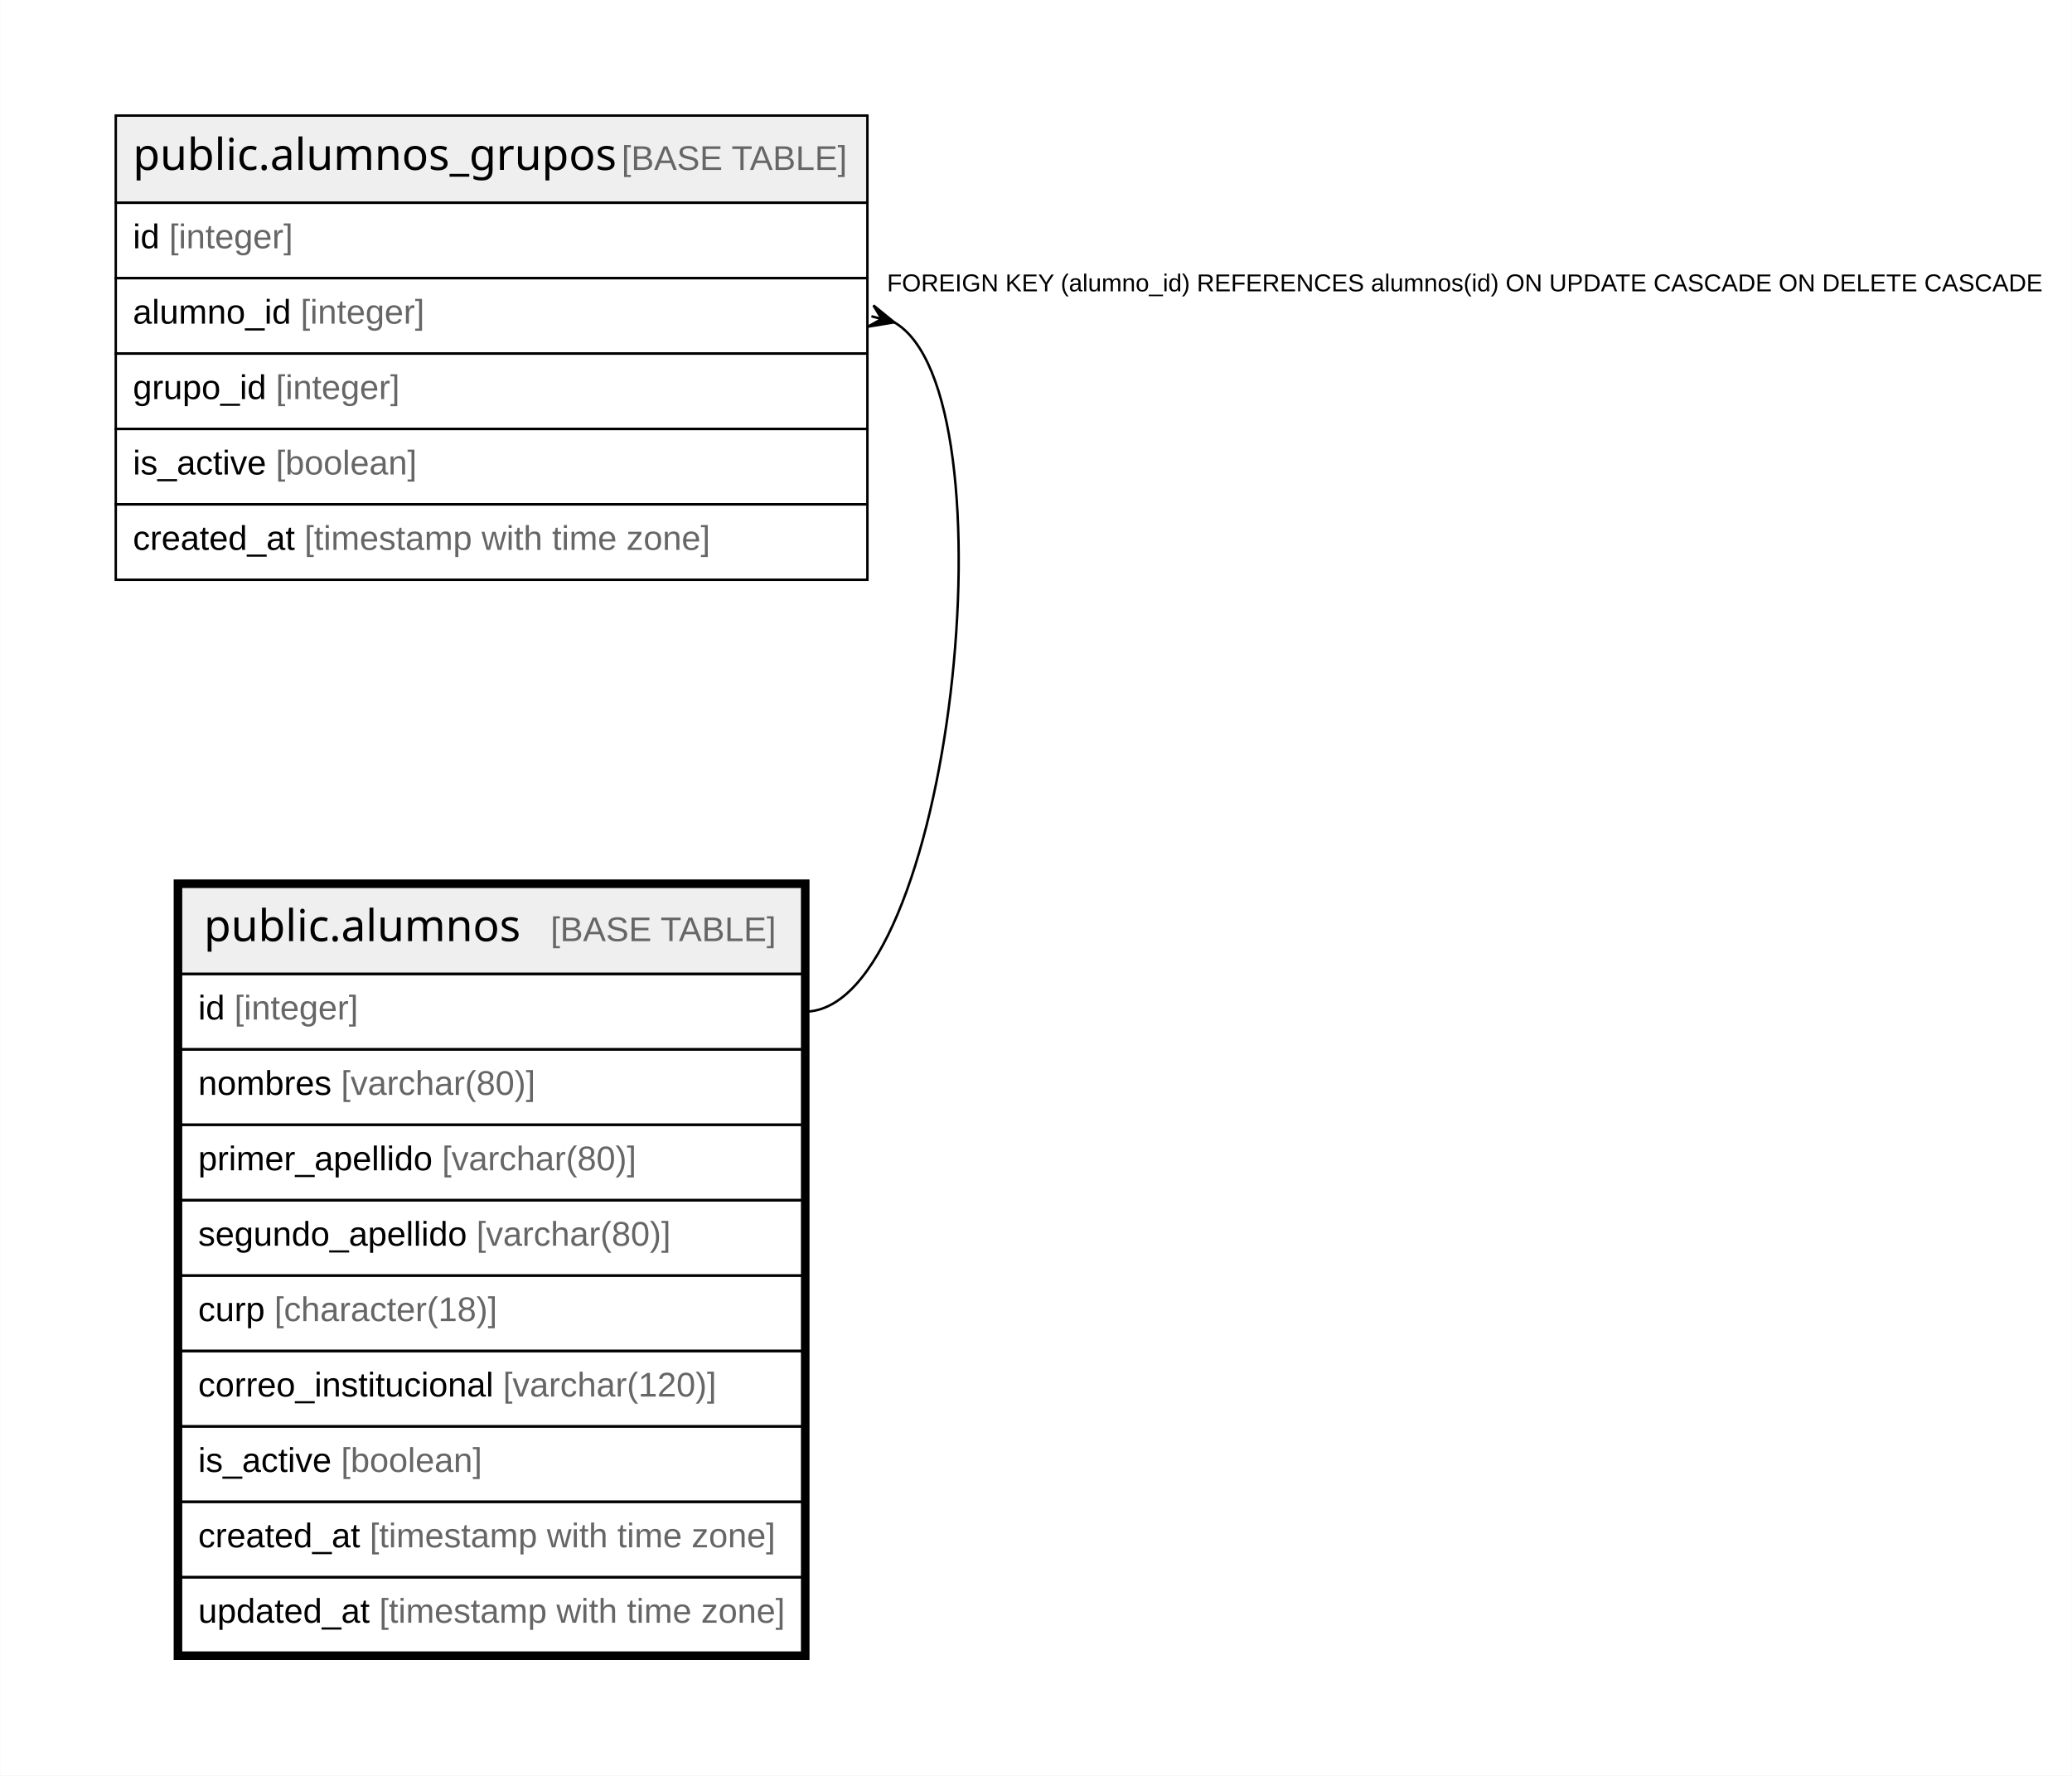
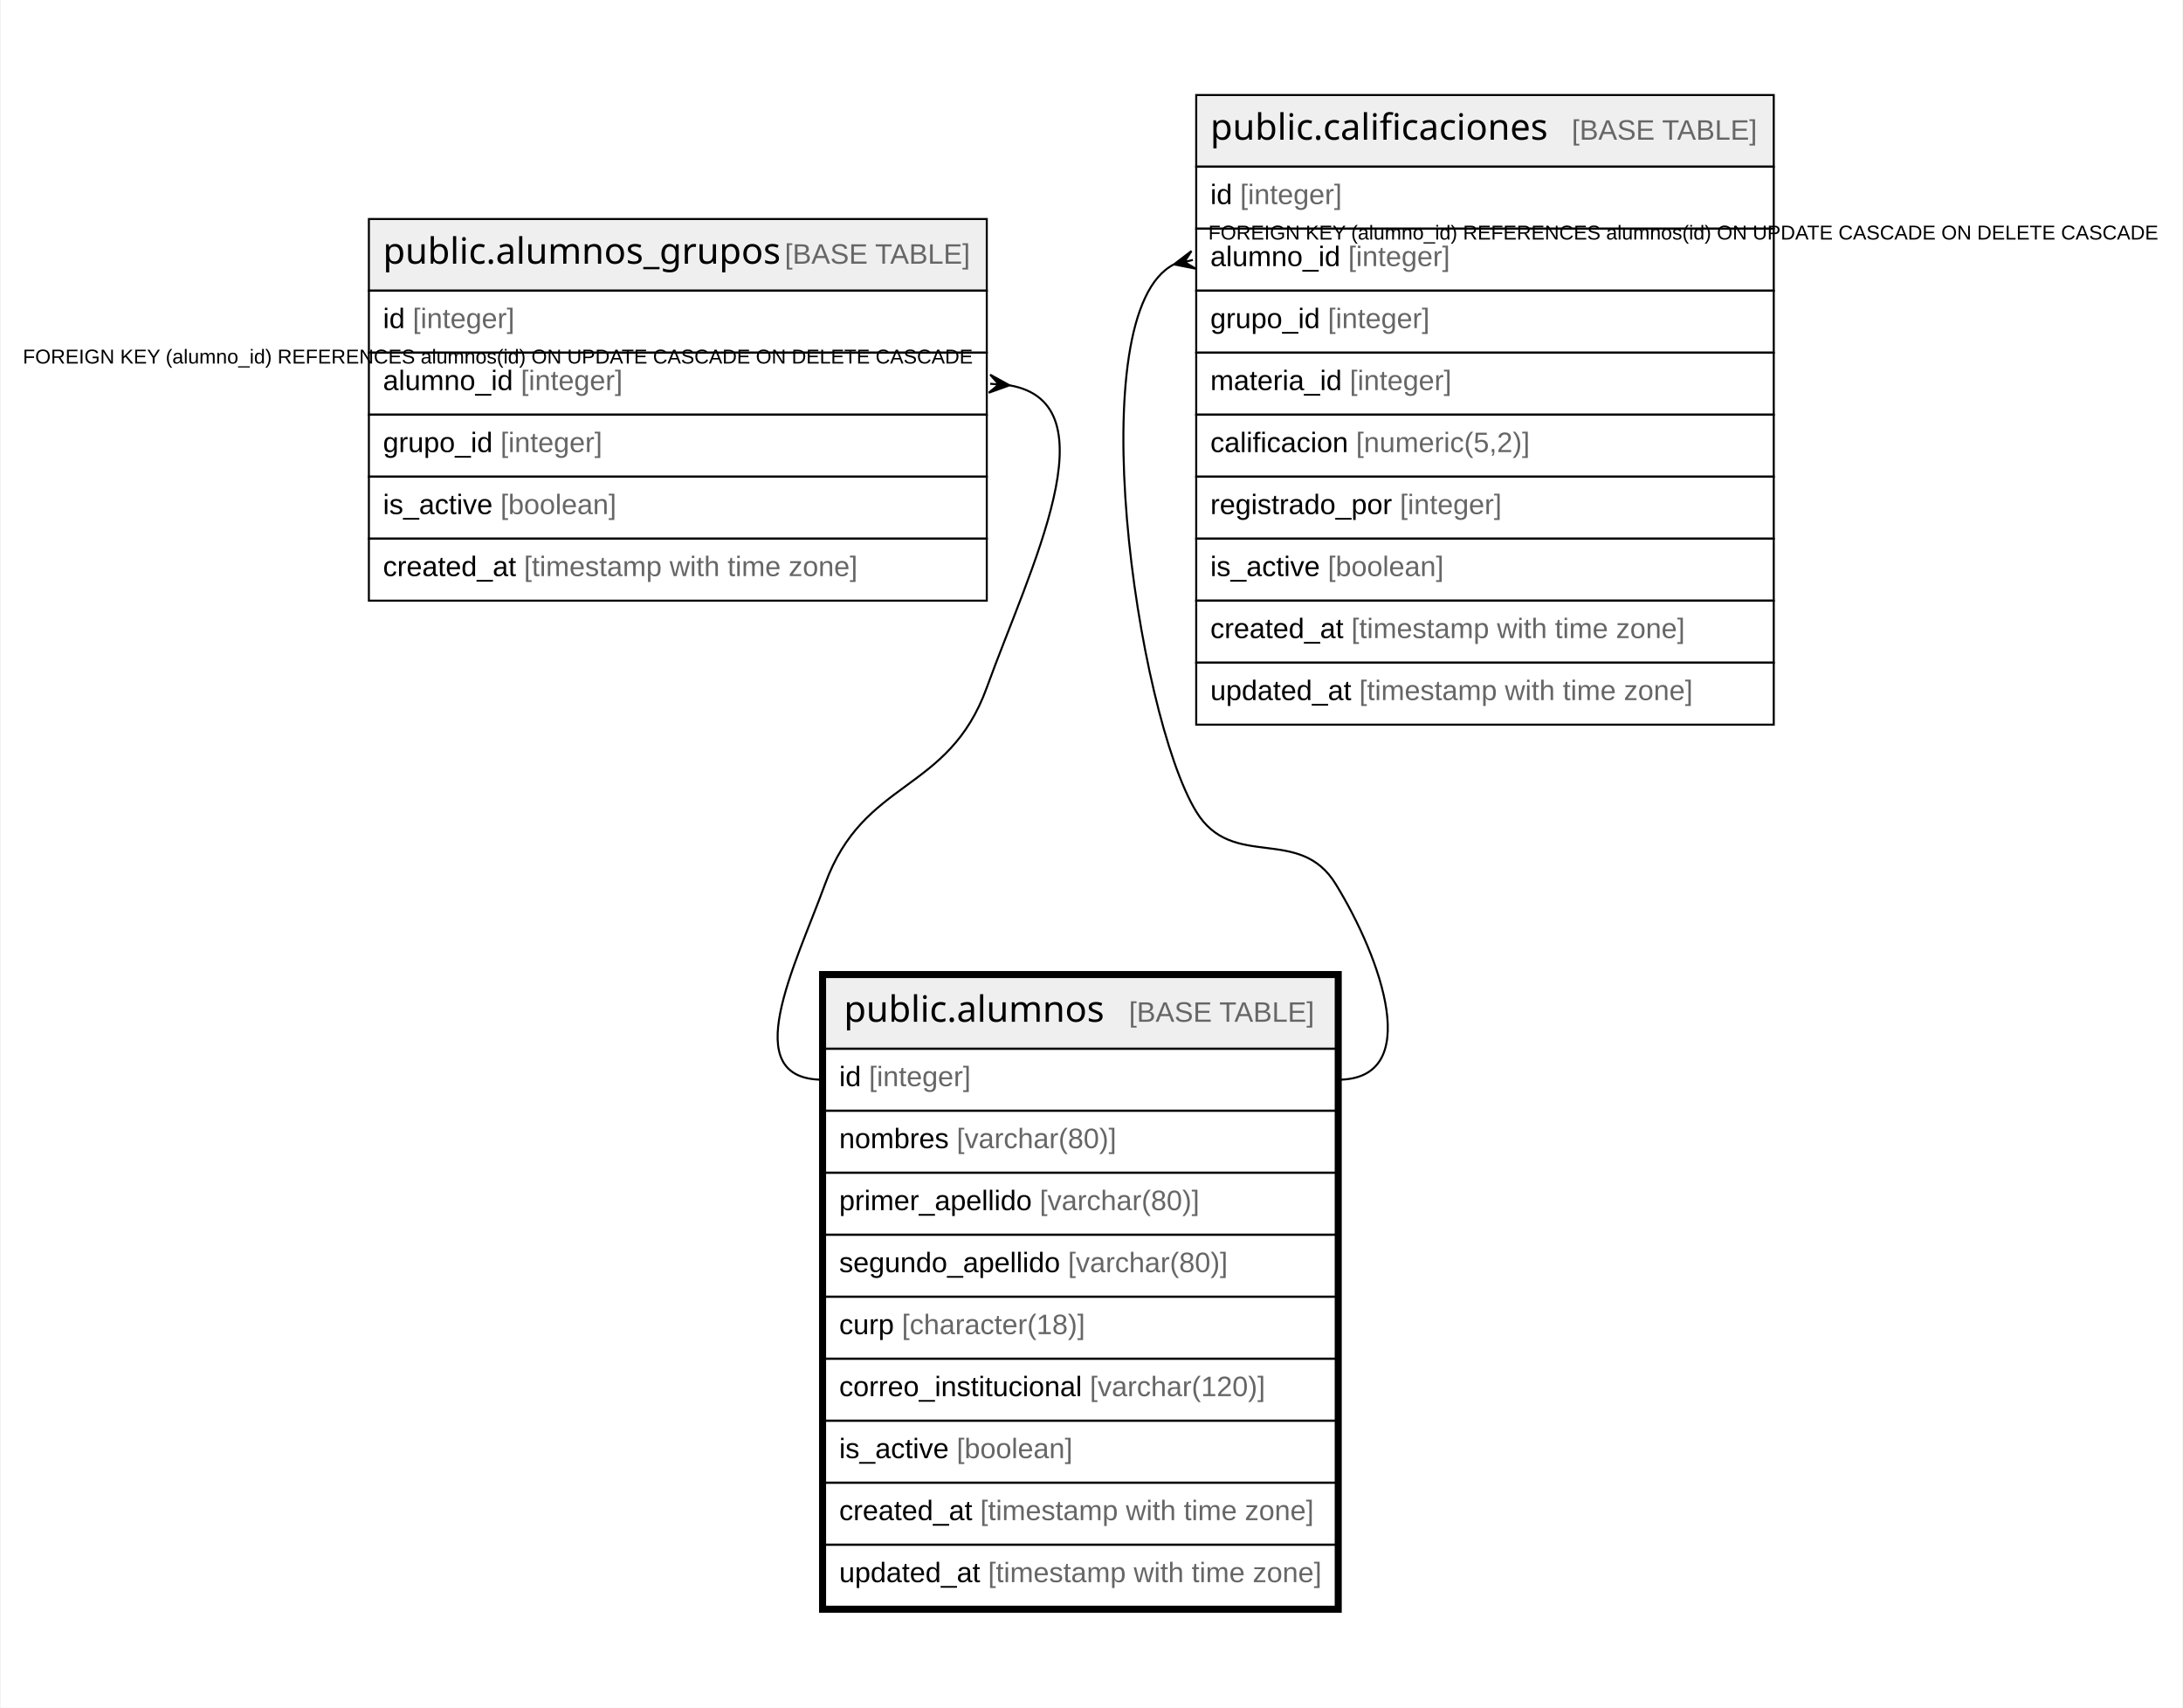
- <svg xmlns="http://www.w3.org/2000/svg" width="846pt" height="725pt" viewBox="0.00 0.00 846.07 725.20">
-   <g id="graph0" class="graph" transform="scale(1 1) rotate(0) translate(4 721.2)">
-     <polygon fill="white" stroke="none" points="-4,4 -4,-721.2 842.07,-721.2 842.07,4 -4,4" />
+ <svg xmlns="http://www.w3.org/2000/svg" width="1084pt" height="848pt" viewBox="0.00 0.00 1083.83 848.40">
+   <g id="graph0" class="graph" transform="scale(1 1) rotate(0) translate(4 844.4)">
+     <polygon fill="white" stroke="none" points="-4,4 -4,-844.4 1079.83,-844.4 1079.83,4 -4,4" />
    <g id="node1" class="node">
-       <polygon fill="#efefef" stroke="none" points="69.85,-323.4 69.85,-359 323.53,-359 323.53,-323.4 69.85,-323.4" />
-       <polygon fill="none" stroke="black" points="69.85,-323.4 69.85,-359 323.53,-359 323.53,-323.4 69.85,-323.4" />
-       <text text-anchor="start" x="79.2" y="-336.8" font-family="Arial Bold" font-size="18.00">public.alumnos</text>
-       <text text-anchor="start" x="189.69" y="-336.8" font-family="Arial" font-size="14.00">    </text>
-       <text text-anchor="start" x="220.8" y="-336.8" font-family="Arial" font-size="14.00" fill="#666666">[BASE TABLE]</text>
-       <polygon fill="none" stroke="black" points="69.85,-292.6 69.85,-323.4 323.53,-323.4 323.53,-292.6 69.85,-292.6" />
-       <text text-anchor="start" x="76.85" y="-304.8" font-family="Arial" font-size="14.00">id </text>
-       <text text-anchor="start" x="91.63" y="-304.8" font-family="Arial" font-size="14.00" fill="#666666">[integer]</text>
-       <polygon fill="none" stroke="black" points="69.85,-261.8 69.85,-292.6 323.53,-292.6 323.53,-261.8 69.85,-261.8" />
-       <text text-anchor="start" x="76.85" y="-274" font-family="Arial" font-size="14.00">nombres </text>
-       <text text-anchor="start" x="135.21" y="-274" font-family="Arial" font-size="14.00" fill="#666666">[varchar(80)]</text>
-       <polygon fill="none" stroke="black" points="69.85,-231 69.85,-261.8 323.53,-261.8 323.53,-231 69.85,-231" />
-       <text text-anchor="start" x="76.85" y="-243.2" font-family="Arial" font-size="14.00">primer_apellido </text>
-       <text text-anchor="start" x="176.45" y="-243.2" font-family="Arial" font-size="14.00" fill="#666666">[varchar(80)]</text>
-       <polygon fill="none" stroke="black" points="69.85,-200.2 69.85,-231 323.53,-231 323.53,-200.2 69.85,-200.2" />
-       <text text-anchor="start" x="76.85" y="-212.4" font-family="Arial" font-size="14.00">segundo_apellido </text>
-       <text text-anchor="start" x="190.5" y="-212.4" font-family="Arial" font-size="14.00" fill="#666666">[varchar(80)]</text>
-       <polygon fill="none" stroke="black" points="69.85,-169.4 69.85,-200.2 323.53,-200.2 323.53,-169.4 69.85,-169.4" />
-       <text text-anchor="start" x="76.85" y="-181.6" font-family="Arial" font-size="14.00">curp </text>
-       <text text-anchor="start" x="107.97" y="-181.6" font-family="Arial" font-size="14.00" fill="#666666">[character(18)]</text>
-       <polygon fill="none" stroke="black" points="69.85,-138.6 69.85,-169.4 323.53,-169.4 323.53,-138.6 69.85,-138.6" />
-       <text text-anchor="start" x="76.85" y="-150.8" font-family="Arial" font-size="14.00">correo_institucional </text>
-       <text text-anchor="start" x="201.36" y="-150.8" font-family="Arial" font-size="14.00" fill="#666666">[varchar(120)]</text>
-       <polygon fill="none" stroke="black" points="69.85,-107.8 69.85,-138.6 323.53,-138.6 323.53,-107.8 69.85,-107.8" />
-       <text text-anchor="start" x="76.85" y="-120" font-family="Arial" font-size="14.00">is_active </text>
-       <text text-anchor="start" x="135.21" y="-120" font-family="Arial" font-size="14.00" fill="#666666">[boolean]</text>
-       <polygon fill="none" stroke="black" points="69.85,-77 69.85,-107.8 323.53,-107.8 323.53,-77 69.85,-77" />
-       <text text-anchor="start" x="76.85" y="-89.2" font-family="Arial" font-size="14.00">created_at </text>
-       <text text-anchor="start" x="146.89" y="-89.2" font-family="Arial" font-size="14.00" fill="#666666">[timestamp with time zone]</text>
-       <polygon fill="none" stroke="black" points="69.85,-46.2 69.85,-77 323.53,-77 323.53,-46.2 69.85,-46.2" />
-       <text text-anchor="start" x="76.85" y="-58.4" font-family="Arial" font-size="14.00">updated_at </text>
-       <text text-anchor="start" x="150.8" y="-58.4" font-family="Arial" font-size="14.00" fill="#666666">[timestamp with time zone]</text>
-       <polygon fill="none" stroke="black" stroke-width="3" points="68.35,-44.7 68.35,-360.5 325.03,-360.5 325.03,-44.7 68.35,-44.7" />
+       <polygon fill="#efefef" stroke="none" points="405.56,-323.4 405.56,-359 659.24,-359 659.24,-323.4 405.56,-323.4" />
+       <polygon fill="none" stroke="black" points="405.56,-323.4 405.56,-359 659.24,-359 659.24,-323.4 405.56,-323.4" />
+       <text text-anchor="start" x="414.91" y="-336.8" font-family="Arial Bold" font-size="18.00">public.alumnos</text>
+       <text text-anchor="start" x="525.4" y="-336.8" font-family="Arial" font-size="14.00">    </text>
+       <text text-anchor="start" x="556.52" y="-336.8" font-family="Arial" font-size="14.00" fill="#666666">[BASE TABLE]</text>
+       <polygon fill="none" stroke="black" points="405.56,-292.6 405.56,-323.4 659.24,-323.4 659.24,-292.6 405.56,-292.6" />
+       <text text-anchor="start" x="412.56" y="-304.8" font-family="Arial" font-size="14.00">id </text>
+       <text text-anchor="start" x="427.35" y="-304.8" font-family="Arial" font-size="14.00" fill="#666666">[integer]</text>
+       <polygon fill="none" stroke="black" points="405.56,-261.8 405.56,-292.6 659.24,-292.6 659.24,-261.8 405.56,-261.8" />
+       <text text-anchor="start" x="412.56" y="-274" font-family="Arial" font-size="14.00">nombres </text>
+       <text text-anchor="start" x="470.92" y="-274" font-family="Arial" font-size="14.00" fill="#666666">[varchar(80)]</text>
+       <polygon fill="none" stroke="black" points="405.56,-231 405.56,-261.8 659.24,-261.8 659.24,-231 405.56,-231" />
+       <text text-anchor="start" x="412.56" y="-243.2" font-family="Arial" font-size="14.00">primer_apellido </text>
+       <text text-anchor="start" x="512.17" y="-243.2" font-family="Arial" font-size="14.00" fill="#666666">[varchar(80)]</text>
+       <polygon fill="none" stroke="black" points="405.56,-200.2 405.56,-231 659.24,-231 659.24,-200.2 405.56,-200.2" />
+       <text text-anchor="start" x="412.56" y="-212.4" font-family="Arial" font-size="14.00">segundo_apellido </text>
+       <text text-anchor="start" x="526.22" y="-212.4" font-family="Arial" font-size="14.00" fill="#666666">[varchar(80)]</text>
+       <polygon fill="none" stroke="black" points="405.56,-169.4 405.56,-200.2 659.24,-200.2 659.24,-169.4 405.56,-169.4" />
+       <text text-anchor="start" x="412.56" y="-181.6" font-family="Arial" font-size="14.00">curp </text>
+       <text text-anchor="start" x="443.69" y="-181.6" font-family="Arial" font-size="14.00" fill="#666666">[character(18)]</text>
+       <polygon fill="none" stroke="black" points="405.56,-138.6 405.56,-169.4 659.24,-169.4 659.24,-138.6 405.56,-138.6" />
+       <text text-anchor="start" x="412.56" y="-150.8" font-family="Arial" font-size="14.00">correo_institucional </text>
+       <text text-anchor="start" x="537.07" y="-150.8" font-family="Arial" font-size="14.00" fill="#666666">[varchar(120)]</text>
+       <polygon fill="none" stroke="black" points="405.56,-107.8 405.56,-138.6 659.24,-138.6 659.24,-107.8 405.56,-107.8" />
+       <text text-anchor="start" x="412.56" y="-120" font-family="Arial" font-size="14.00">is_active </text>
+       <text text-anchor="start" x="470.92" y="-120" font-family="Arial" font-size="14.00" fill="#666666">[boolean]</text>
+       <polygon fill="none" stroke="black" points="405.56,-77 405.56,-107.8 659.24,-107.8 659.24,-77 405.56,-77" />
+       <text text-anchor="start" x="412.56" y="-89.2" font-family="Arial" font-size="14.00">created_at </text>
+       <text text-anchor="start" x="482.61" y="-89.2" font-family="Arial" font-size="14.00" fill="#666666">[timestamp with time zone]</text>
+       <polygon fill="none" stroke="black" points="405.56,-46.2 405.56,-77 659.24,-77 659.24,-46.2 405.56,-46.2" />
+       <text text-anchor="start" x="412.56" y="-58.4" font-family="Arial" font-size="14.00">updated_at </text>
+       <text text-anchor="start" x="486.52" y="-58.4" font-family="Arial" font-size="14.00" fill="#666666">[timestamp with time zone]</text>
+       <polygon fill="none" stroke="black" stroke-width="3" points="404.06,-44.7 404.06,-360.5 660.74,-360.5 660.74,-44.7 404.06,-44.7" />
    </g>
    <g id="node2" class="node">
-       <polygon fill="#efefef" stroke="none" points="43.2,-638.4 43.2,-674 350.18,-674 350.18,-638.4 43.2,-638.4" />
-       <polygon fill="none" stroke="black" points="43.2,-638.4 43.2,-674 350.18,-674 350.18,-638.4 43.2,-638.4" />
-       <text text-anchor="start" x="50.2" y="-651.8" font-family="Arial Bold" font-size="18.00">public.alumnos_grupos</text>
-       <text text-anchor="start" x="218.69" y="-651.8" font-family="Arial" font-size="14.00">    </text>
-       <text text-anchor="start" x="249.8" y="-651.8" font-family="Arial" font-size="14.00" fill="#666666">[BASE TABLE]</text>
-       <polygon fill="none" stroke="black" points="43.2,-607.6 43.2,-638.4 350.18,-638.4 350.18,-607.6 43.2,-607.6" />
-       <text text-anchor="start" x="50.2" y="-619.8" font-family="Arial" font-size="14.00">id </text>
-       <text text-anchor="start" x="64.99" y="-619.8" font-family="Arial" font-size="14.00" fill="#666666">[integer]</text>
-       <polygon fill="none" stroke="black" points="43.2,-576.8 43.2,-607.6 350.18,-607.6 350.18,-576.8 43.2,-576.8" />
-       <text text-anchor="start" x="50.2" y="-589" font-family="Arial" font-size="14.00">alumno_id </text>
-       <text text-anchor="start" x="118.69" y="-589" font-family="Arial" font-size="14.00" fill="#666666">[integer]</text>
-       <polygon fill="none" stroke="black" points="43.2,-546 43.2,-576.8 350.18,-576.8 350.18,-546 43.2,-546" />
-       <text text-anchor="start" x="50.2" y="-558.2" font-family="Arial" font-size="14.00">grupo_id </text>
-       <text text-anchor="start" x="108.58" y="-558.2" font-family="Arial" font-size="14.00" fill="#666666">[integer]</text>
-       <polygon fill="none" stroke="black" points="43.2,-515.2 43.2,-546 350.18,-546 350.18,-515.2 43.2,-515.2" />
-       <text text-anchor="start" x="50.2" y="-527.4" font-family="Arial" font-size="14.00">is_active </text>
-       <text text-anchor="start" x="108.56" y="-527.4" font-family="Arial" font-size="14.00" fill="#666666">[boolean]</text>
-       <polygon fill="none" stroke="black" points="43.2,-484.4 43.2,-515.2 350.18,-515.2 350.18,-484.4 43.2,-484.4" />
-       <text text-anchor="start" x="50.2" y="-496.6" font-family="Arial" font-size="14.00">created_at </text>
-       <text text-anchor="start" x="120.25" y="-496.6" font-family="Arial" font-size="14.00" fill="#666666">[timestamp with time zone]</text>
+       <polygon fill="#efefef" stroke="none" points="178.92,-700 178.92,-735.6 485.89,-735.6 485.89,-700 178.92,-700" />
+       <polygon fill="none" stroke="black" points="178.92,-700 178.92,-735.6 485.89,-735.6 485.89,-700 178.92,-700" />
+       <text text-anchor="start" x="185.92" y="-713.4" font-family="Arial Bold" font-size="18.00">public.alumnos_grupos</text>
+       <text text-anchor="start" x="354.4" y="-713.4" font-family="Arial" font-size="14.00">    </text>
+       <text text-anchor="start" x="385.52" y="-713.4" font-family="Arial" font-size="14.00" fill="#666666">[BASE TABLE]</text>
+       <polygon fill="none" stroke="black" points="178.92,-669.2 178.92,-700 485.89,-700 485.89,-669.2 178.92,-669.2" />
+       <text text-anchor="start" x="185.92" y="-681.4" font-family="Arial" font-size="14.00">id </text>
+       <text text-anchor="start" x="200.7" y="-681.4" font-family="Arial" font-size="14.00" fill="#666666">[integer]</text>
+       <polygon fill="none" stroke="black" points="178.92,-638.4 178.92,-669.2 485.89,-669.2 485.89,-638.4 178.92,-638.4" />
+       <text text-anchor="start" x="185.92" y="-650.6" font-family="Arial" font-size="14.00">alumno_id </text>
+       <text text-anchor="start" x="254.4" y="-650.6" font-family="Arial" font-size="14.00" fill="#666666">[integer]</text>
+       <polygon fill="none" stroke="black" points="178.92,-607.6 178.92,-638.4 485.89,-638.4 485.89,-607.6 178.92,-607.6" />
+       <text text-anchor="start" x="185.92" y="-619.8" font-family="Arial" font-size="14.00">grupo_id </text>
+       <text text-anchor="start" x="244.29" y="-619.8" font-family="Arial" font-size="14.00" fill="#666666">[integer]</text>
+       <polygon fill="none" stroke="black" points="178.92,-576.8 178.92,-607.6 485.89,-607.6 485.89,-576.8 178.92,-576.8" />
+       <text text-anchor="start" x="185.92" y="-589" font-family="Arial" font-size="14.00">is_active </text>
+       <text text-anchor="start" x="244.27" y="-589" font-family="Arial" font-size="14.00" fill="#666666">[boolean]</text>
+       <polygon fill="none" stroke="black" points="178.92,-546 178.92,-576.8 485.89,-576.8 485.89,-546 178.92,-546" />
+       <text text-anchor="start" x="185.92" y="-558.2" font-family="Arial" font-size="14.00">created_at </text>
+       <text text-anchor="start" x="255.96" y="-558.2" font-family="Arial" font-size="14.00" fill="#666666">[timestamp with time zone]</text>
    </g>
    <g id="edge1" class="edge">
-       <path fill="none" stroke="black" d="M361.1,-589.57C411.47,-560.92 384.37,-308 324.53,-308" />
-       <polygon fill="black" stroke="black" points="361.16,-589.55 350.34,-587.76 356.01,-590.92 351.82,-592.03 351.82,-592.03 351.82,-592.03 356.01,-590.92 352.65,-596.46 361.16,-589.55" />
-       <text text-anchor="start" x="358.18" y="-602.2" font-family="Arial" font-size="10.00">FOREIGN KEY (alumno_id) REFERENCES alumnos(id) ON UPDATE CASCADE ON DELETE CASCADE</text>
+       <path fill="none" stroke="black" d="M497.24,-652.97C548.95,-643.92 507.46,-562.32 485.89,-502.8 466.75,-449.98 424.8,-457.98 405.56,-405.2 390.77,-364.61 361.36,-308 404.56,-308" />
+       <polygon fill="black" stroke="black" points="497.19,-652.98 486.87,-649.29 491.87,-653.4 487.56,-653.75 487.56,-653.75 487.56,-653.75 491.87,-653.4 487.58,-658.26 497.19,-652.98" />
+       <text text-anchor="start" x="7" y="-663.8" font-family="Arial" font-size="10.00">FOREIGN KEY (alumno_id) REFERENCES alumnos(id) ON UPDATE CASCADE ON DELETE CASCADE</text>
+     </g>
+     <g id="node3" class="node">
+       <polygon fill="#efefef" stroke="none" points="589.94,-761.6 589.94,-797.2 876.86,-797.2 876.86,-761.6 589.94,-761.6" />
+       <polygon fill="none" stroke="black" points="589.94,-761.6 589.94,-797.2 876.86,-797.2 876.86,-761.6 589.94,-761.6" />
+       <text text-anchor="start" x="596.94" y="-775" font-family="Arial Bold" font-size="18.00">public.calificaciones</text>
+       <text text-anchor="start" x="745.37" y="-775" font-family="Arial" font-size="14.00">    </text>
+       <text text-anchor="start" x="776.49" y="-775" font-family="Arial" font-size="14.00" fill="#666666">[BASE TABLE]</text>
+       <polygon fill="none" stroke="black" points="589.94,-730.8 589.94,-761.6 876.86,-761.6 876.86,-730.8 589.94,-730.8" />
+       <text text-anchor="start" x="596.94" y="-743" font-family="Arial" font-size="14.00">id </text>
+       <text text-anchor="start" x="611.73" y="-743" font-family="Arial" font-size="14.00" fill="#666666">[integer]</text>
+       <polygon fill="none" stroke="black" points="589.94,-700 589.94,-730.8 876.86,-730.8 876.86,-700 589.94,-700" />
+       <text text-anchor="start" x="596.94" y="-712.2" font-family="Arial" font-size="14.00">alumno_id </text>
+       <text text-anchor="start" x="665.43" y="-712.2" font-family="Arial" font-size="14.00" fill="#666666">[integer]</text>
+       <polygon fill="none" stroke="black" points="589.94,-669.2 589.94,-700 876.86,-700 876.86,-669.2 589.94,-669.2" />
+       <text text-anchor="start" x="596.94" y="-681.4" font-family="Arial" font-size="14.00">grupo_id </text>
+       <text text-anchor="start" x="655.32" y="-681.4" font-family="Arial" font-size="14.00" fill="#666666">[integer]</text>
+       <polygon fill="none" stroke="black" points="589.94,-638.4 589.94,-669.2 876.86,-669.2 876.86,-638.4 589.94,-638.4" />
+       <text text-anchor="start" x="596.94" y="-650.6" font-family="Arial" font-size="14.00">materia_id </text>
+       <text text-anchor="start" x="666.2" y="-650.6" font-family="Arial" font-size="14.00" fill="#666666">[integer]</text>
+       <polygon fill="none" stroke="black" points="589.94,-607.6 589.94,-638.4 876.86,-638.4 876.86,-607.6 589.94,-607.6" />
+       <text text-anchor="start" x="596.94" y="-619.8" font-family="Arial" font-size="14.00">calificacion </text>
+       <text text-anchor="start" x="669.31" y="-619.8" font-family="Arial" font-size="14.00" fill="#666666">[numeric(5,2)]</text>
+       <polygon fill="none" stroke="black" points="589.94,-576.8 589.94,-607.6 876.86,-607.6 876.86,-576.8 589.94,-576.8" />
+       <text text-anchor="start" x="596.94" y="-589" font-family="Arial" font-size="14.00">registrado_por </text>
+       <text text-anchor="start" x="691.11" y="-589" font-family="Arial" font-size="14.00" fill="#666666">[integer]</text>
+       <polygon fill="none" stroke="black" points="589.94,-546 589.94,-576.8 876.86,-576.8 876.86,-546 589.94,-546" />
+       <text text-anchor="start" x="596.94" y="-558.2" font-family="Arial" font-size="14.00">is_active </text>
+       <text text-anchor="start" x="655.3" y="-558.2" font-family="Arial" font-size="14.00" fill="#666666">[boolean]</text>
+       <polygon fill="none" stroke="black" points="589.94,-515.2 589.94,-546 876.86,-546 876.86,-515.2 589.94,-515.2" />
+       <text text-anchor="start" x="596.94" y="-527.4" font-family="Arial" font-size="14.00">created_at </text>
+       <text text-anchor="start" x="666.99" y="-527.4" font-family="Arial" font-size="14.00" fill="#666666">[timestamp with time zone]</text>
+       <polygon fill="none" stroke="black" points="589.94,-484.4 589.94,-515.2 876.86,-515.2 876.86,-484.4 589.94,-484.4" />
+       <text text-anchor="start" x="596.94" y="-496.6" font-family="Arial" font-size="14.00">updated_at </text>
+       <text text-anchor="start" x="670.9" y="-496.6" font-family="Arial" font-size="14.00" fill="#666666">[timestamp with time zone]</text>
+     </g>
+     <g id="edge2" class="edge">
+       <path fill="none" stroke="black" d="M578.86,-713.04C531.67,-689.12 560.14,-490.07 589.94,-441.2 608.02,-411.57 641.07,-434.77 659.24,-405.2 681.86,-368.39 703.45,-308 660.24,-308" />
+       <polygon fill="black" stroke="black" points="578.88,-713.05 587.59,-719.71 584.07,-714.26 588.29,-715.25 588.29,-715.25 588.29,-715.25 584.07,-714.26 589.64,-710.94 578.88,-713.05" />
+       <text text-anchor="start" x="595.94" y="-725.4" font-family="Arial" font-size="10.00">FOREIGN KEY (alumno_id) REFERENCES alumnos(id) ON UPDATE CASCADE ON DELETE CASCADE</text>
    </g>
  </g>
</svg>
